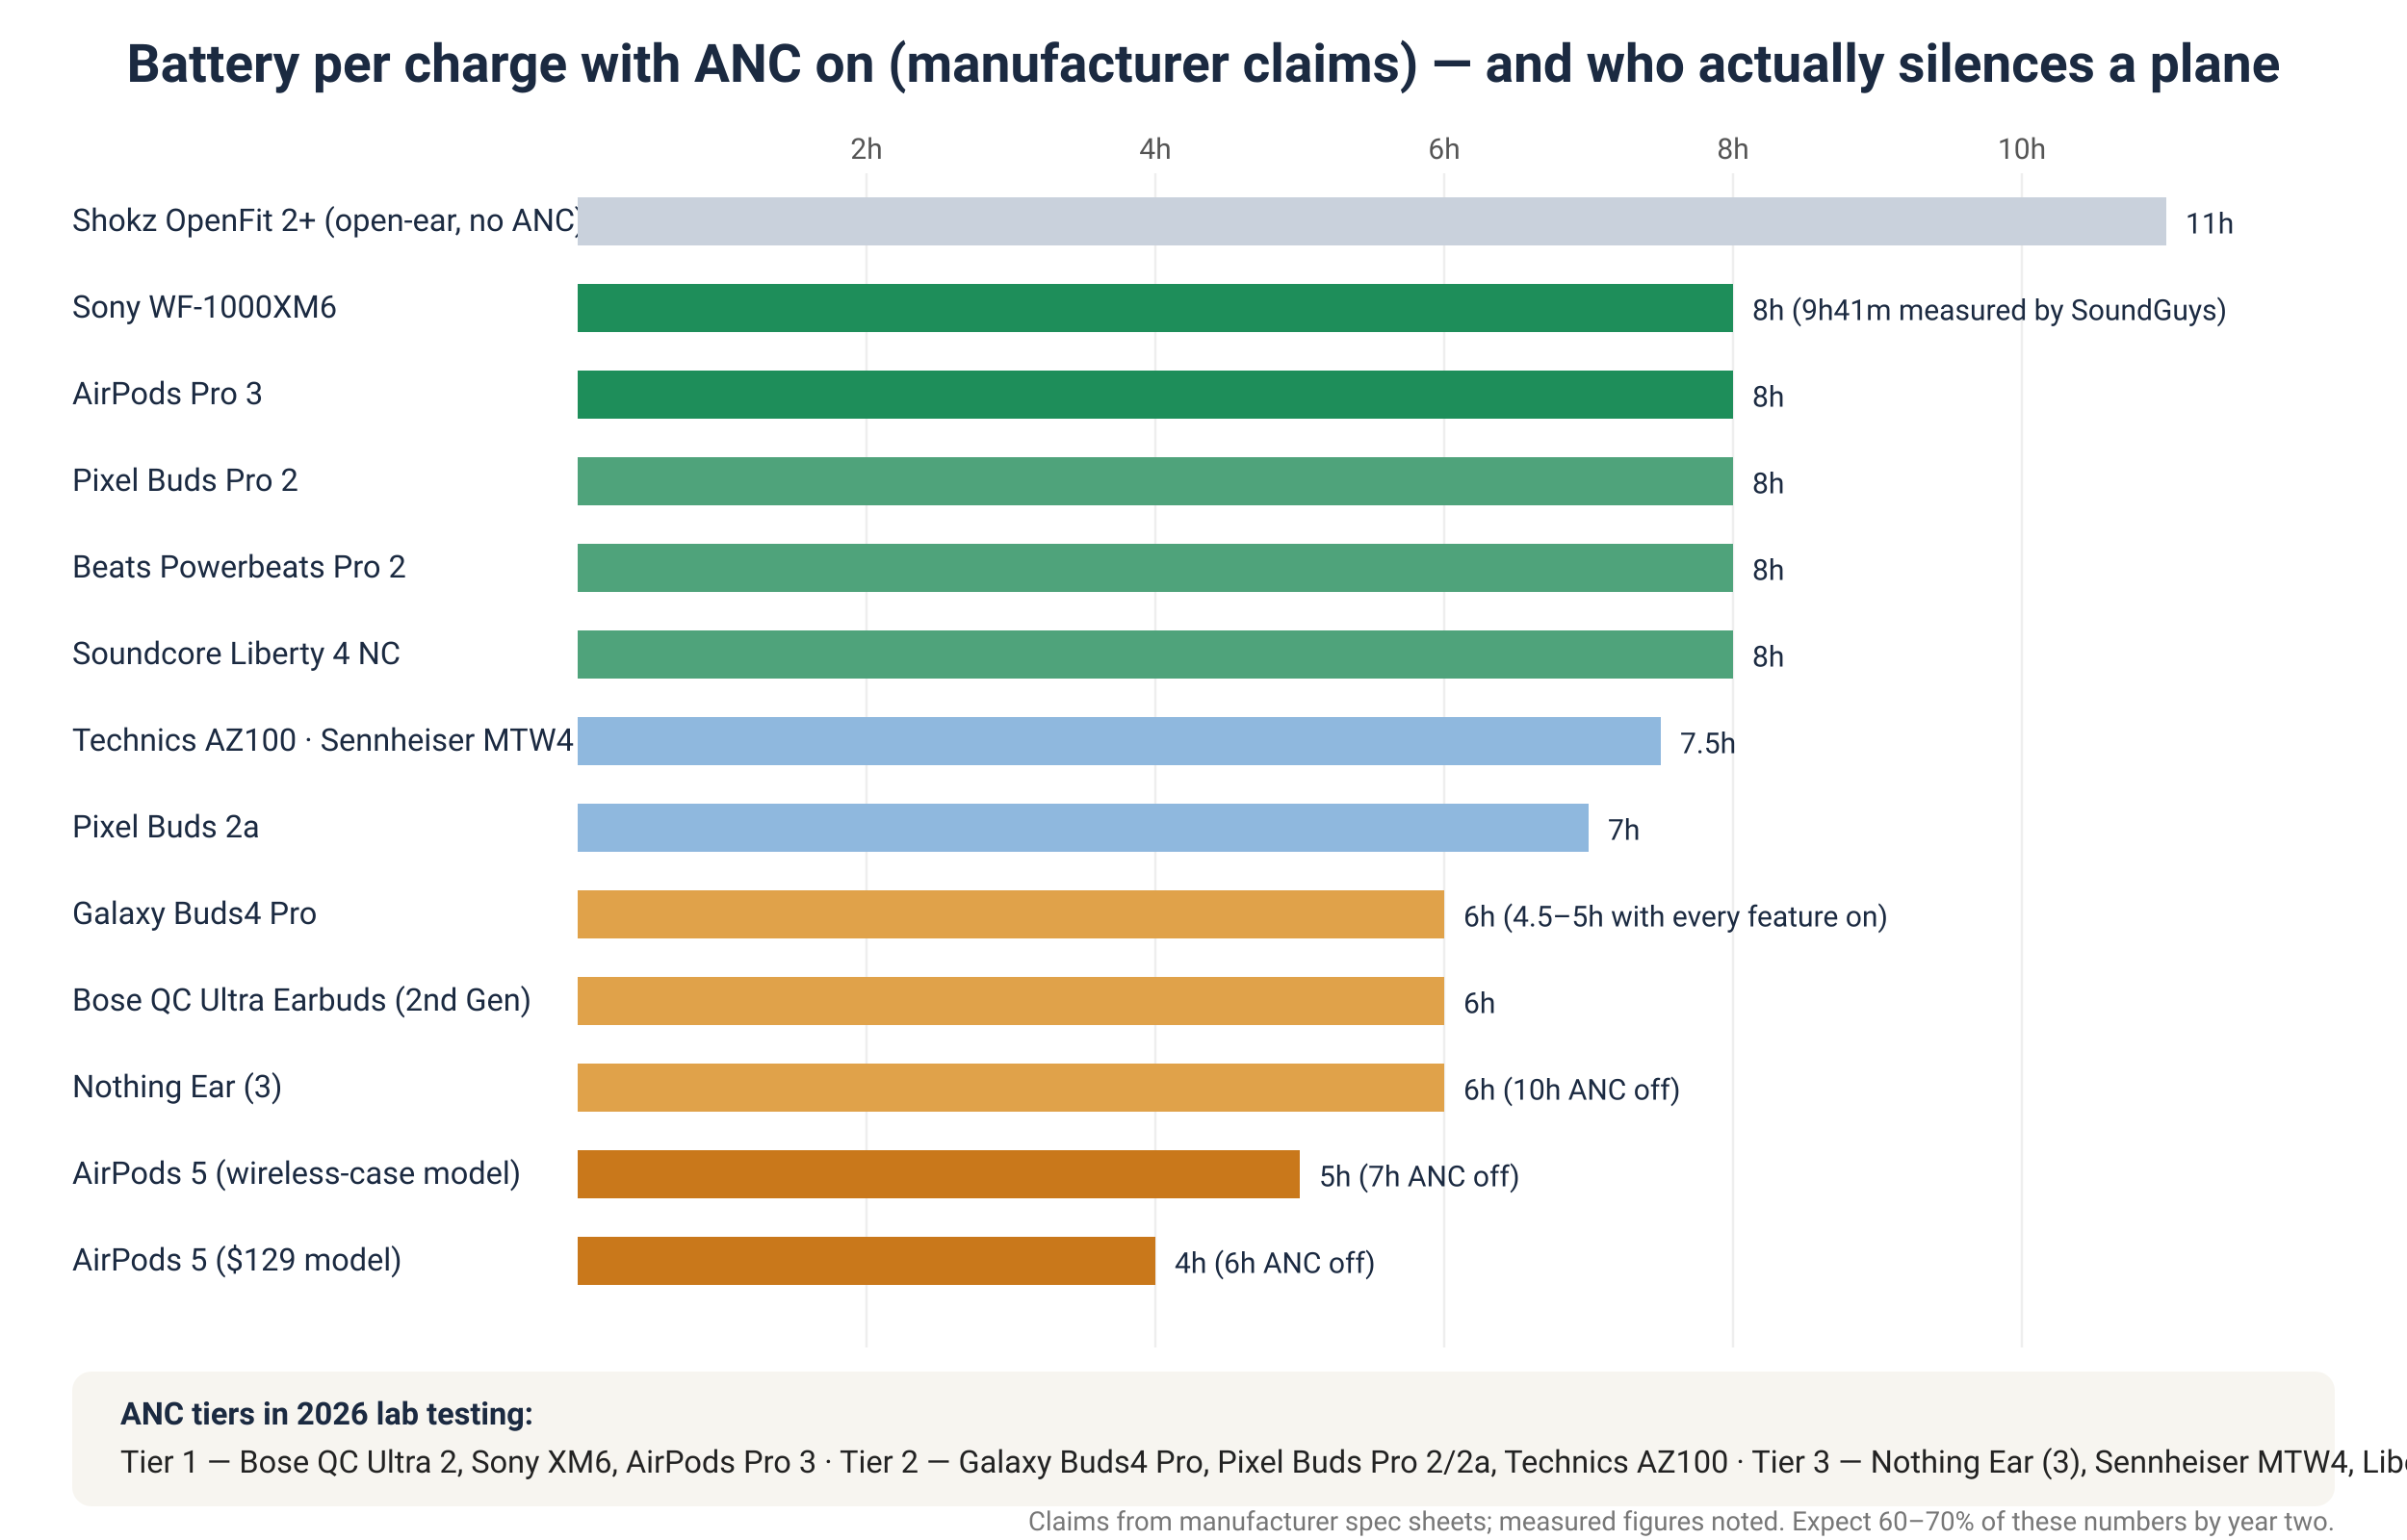
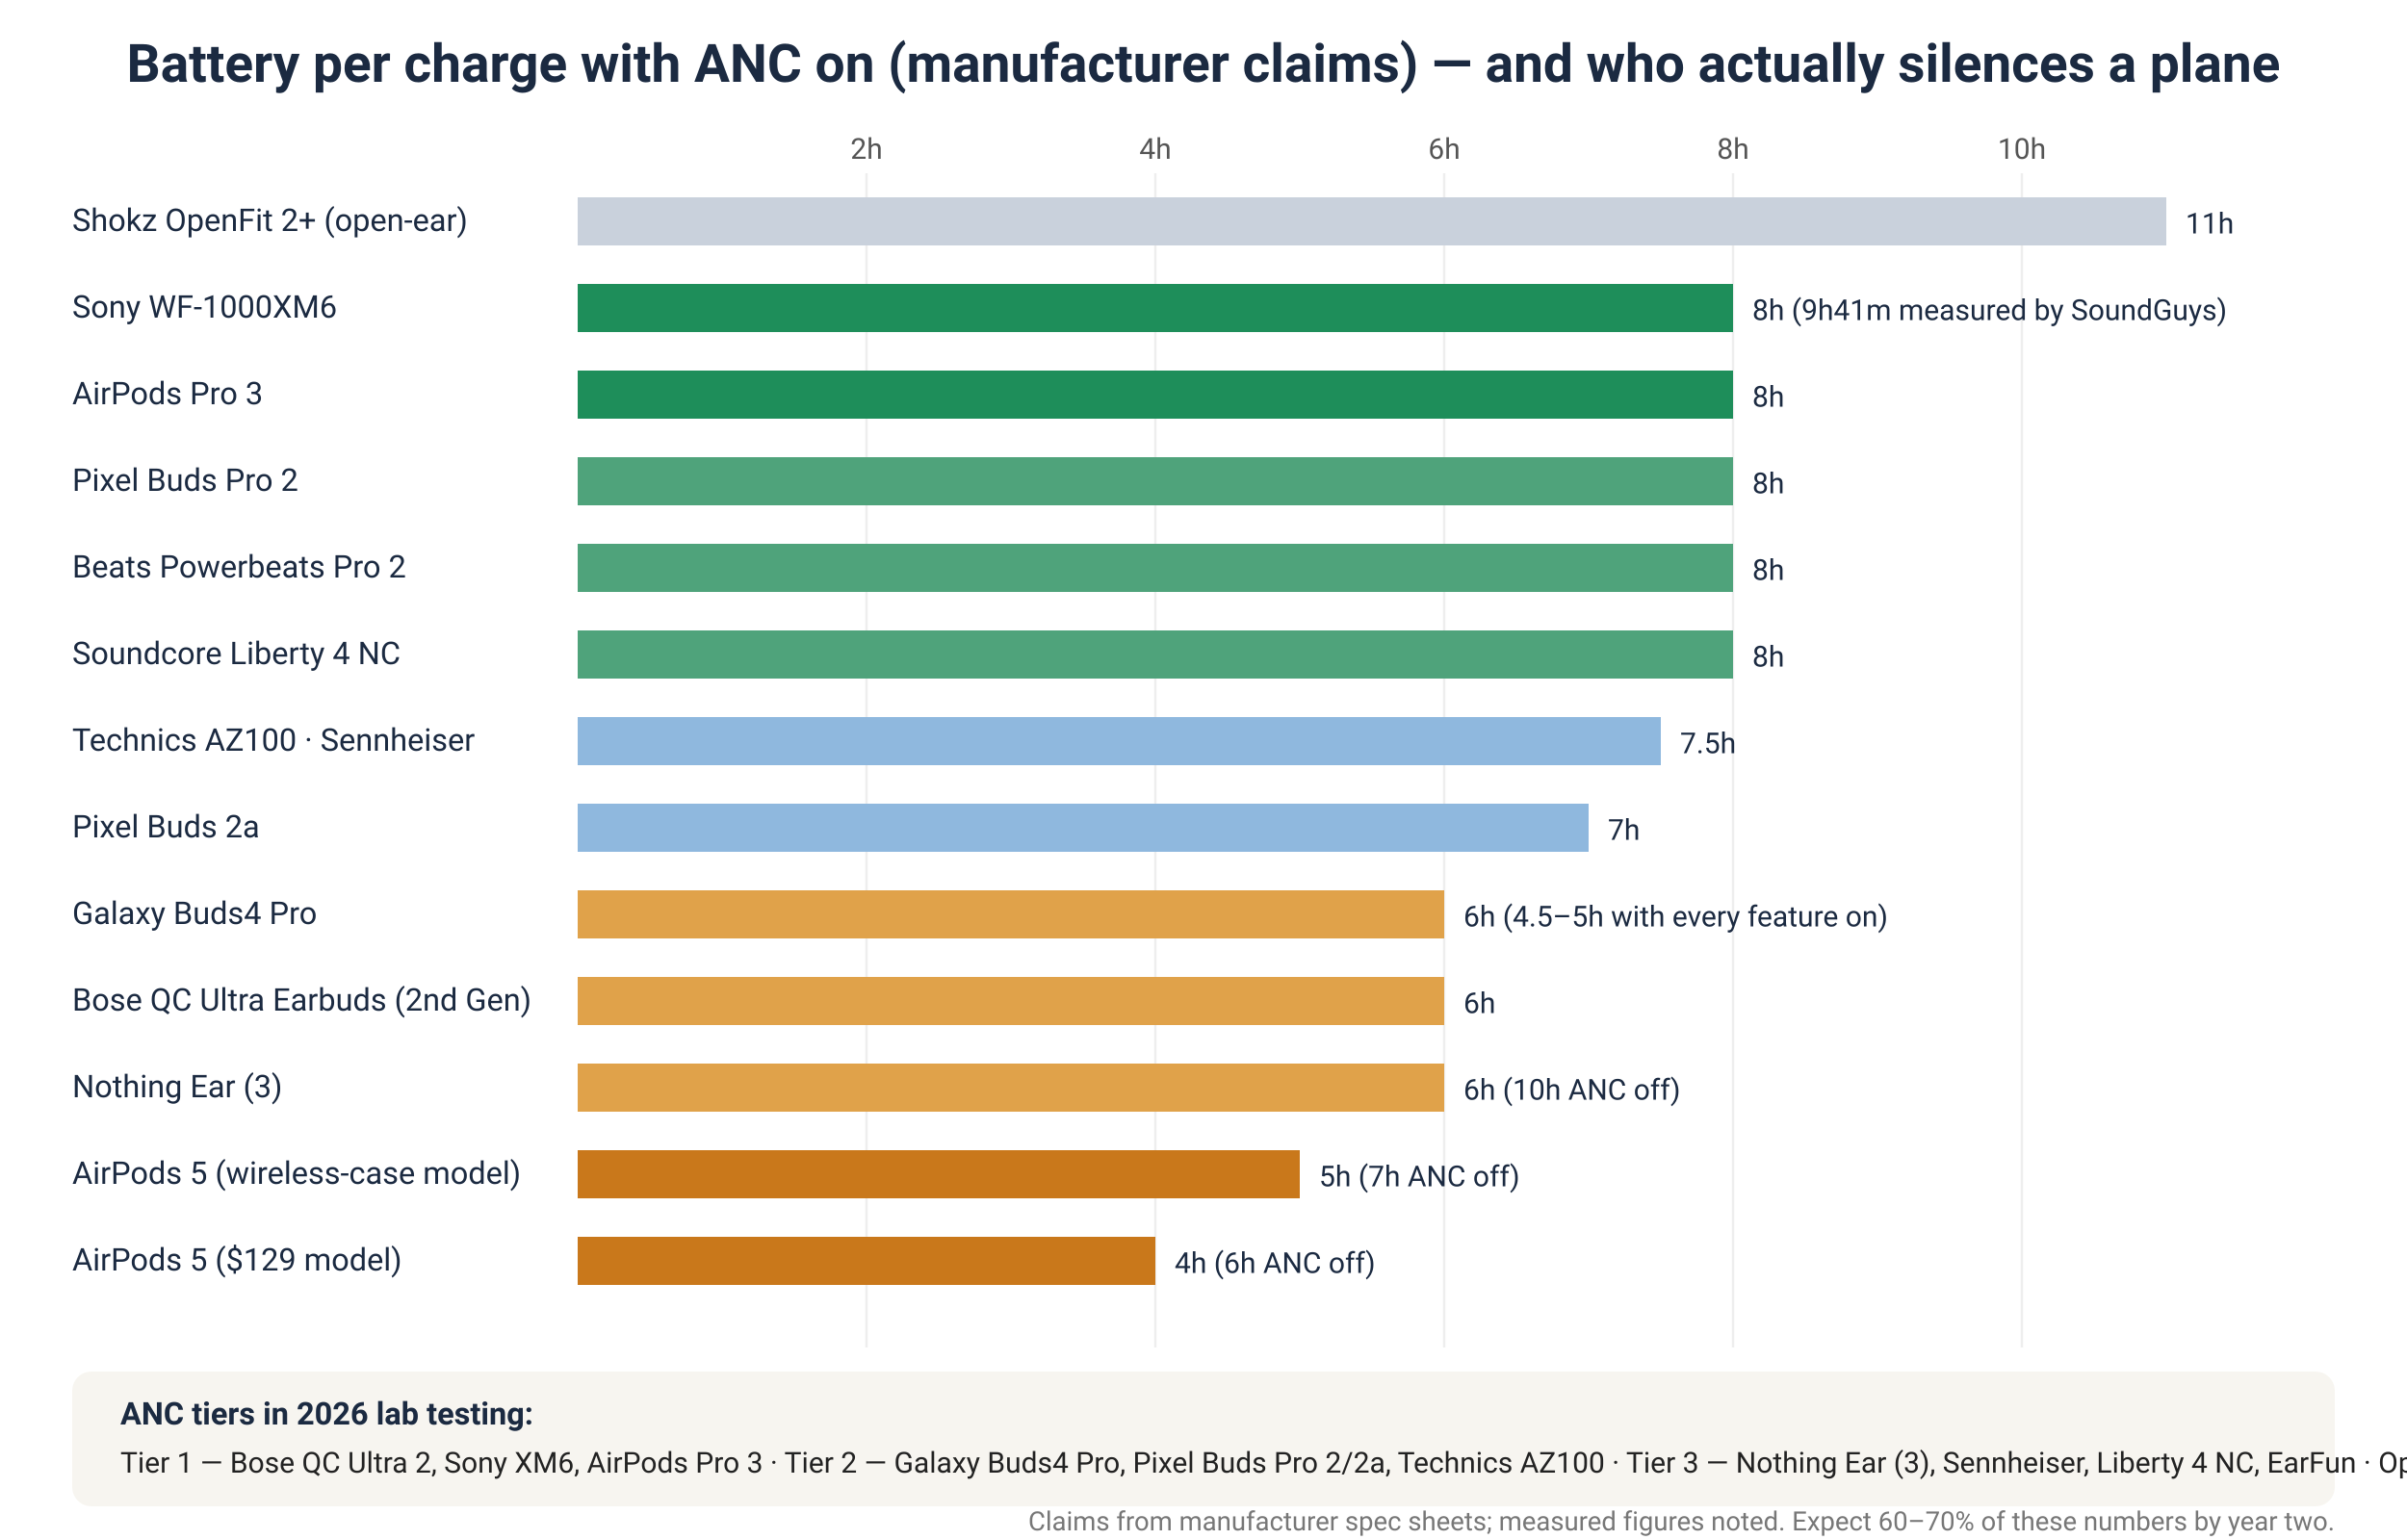
<svg xmlns="http://www.w3.org/2000/svg" viewBox="0 0 1000 640" role="img" aria-label="Battery life with ANC on and noise-cancelling tier for 2026 wireless earbuds">
  <rect width="1000" height="640" fill="#fff" />
  <g font-family="-apple-system,Segoe UI,Roboto,Helvetica,Arial,sans-serif">
    <text x="500" y="34" text-anchor="middle" font-size="22" font-weight="700" fill="#1B2A41">Battery per charge with ANC on (manufacturer claims) — and who actually silences a plane</text>
    <g font-size="12" fill="#555" text-anchor="middle">
      <text x="360" y="66">2h</text>
      <text x="480" y="66">4h</text>
      <text x="600" y="66">6h</text>
      <text x="720" y="66">8h</text>
      <text x="840" y="66">10h</text>
    </g>
    <g stroke="#eee">
      <line x1="360" y1="72" x2="360" y2="560" />
      <line x1="480" y1="72" x2="480" y2="560" />
      <line x1="600" y1="72" x2="600" y2="560" />
      <line x1="720" y1="72" x2="720" y2="560" />
      <line x1="840" y1="72" x2="840" y2="560" />
    </g>
    <g font-size="13" fill="#1B2A41">
-       <text x="30" y="96">Shokz OpenFit 2+ (open-ear, no ANC)</text>
+       <text x="30" y="96">Shokz OpenFit 2+ (open-ear)</text>
      <rect x="240" y="82" width="660" height="20" fill="#C9D1DC" />
      <text x="908" y="97" font-size="12">11h</text>
      <text x="30" y="132">Sony WF-1000XM6</text>
      <rect x="240" y="118" width="480" height="20" fill="#1E8E5A" />
      <text x="728" y="133" font-size="12">8h (9h41m measured by SoundGuys)</text>
      <text x="30" y="168">AirPods Pro 3</text>
      <rect x="240" y="154" width="480" height="20" fill="#1E8E5A" />
      <text x="728" y="169" font-size="12">8h</text>
      <text x="30" y="204">Pixel Buds Pro 2</text>
      <rect x="240" y="190" width="480" height="20" fill="#4FA37B" />
      <text x="728" y="205" font-size="12">8h</text>
      <text x="30" y="240">Beats Powerbeats Pro 2</text>
      <rect x="240" y="226" width="480" height="20" fill="#4FA37B" />
      <text x="728" y="241" font-size="12">8h</text>
      <text x="30" y="276">Soundcore Liberty 4 NC</text>
      <rect x="240" y="262" width="480" height="20" fill="#4FA37B" />
      <text x="728" y="277" font-size="12">8h</text>
-       <text x="30" y="312">Technics AZ100 · Sennheiser MTW4</text>
+       <text x="30" y="312">Technics AZ100 · Sennheiser</text>
      <rect x="240" y="298" width="450" height="20" fill="#8FB8DE" />
      <text x="698" y="313" font-size="12">7.5h</text>
      <text x="30" y="348">Pixel Buds 2a</text>
      <rect x="240" y="334" width="420" height="20" fill="#8FB8DE" />
      <text x="668" y="349" font-size="12">7h</text>
      <text x="30" y="384">Galaxy Buds4 Pro</text>
      <rect x="240" y="370" width="360" height="20" fill="#E0A24A" />
      <text x="608" y="385" font-size="12">6h (4.5–5h with every feature on)</text>
      <text x="30" y="420">Bose QC Ultra Earbuds (2nd Gen)</text>
      <rect x="240" y="406" width="360" height="20" fill="#E0A24A" />
      <text x="608" y="421" font-size="12">6h</text>
      <text x="30" y="456">Nothing Ear (3)</text>
      <rect x="240" y="442" width="360" height="20" fill="#E0A24A" />
      <text x="608" y="457" font-size="12">6h (10h ANC off)</text>
      <text x="30" y="492">AirPods 5 (wireless-case model)</text>
      <rect x="240" y="478" width="300" height="20" fill="#C9781B" />
      <text x="548" y="493" font-size="12">5h (7h ANC off)</text>
      <text x="30" y="528">AirPods 5 ($129 model)</text>
      <rect x="240" y="514" width="240" height="20" fill="#C9781B" />
      <text x="488" y="529" font-size="12">4h (6h ANC off)</text>
    </g>
    <rect x="30" y="570" width="940" height="56" rx="8" fill="#F7F5F0" />
    <text x="50" y="592" font-size="13" fill="#1B2A41" font-weight="700">ANC tiers in 2026 lab testing:</text>
-     <text x="50" y="612" font-size="13" fill="#222">Tier 1 — Bose QC Ultra 2, Sony XM6, AirPods Pro 3  ·  Tier 2 — Galaxy Buds4 Pro, Pixel Buds Pro 2/2a, Technics AZ100  ·  Tier 3 — Nothing Ear (3), Sennheiser MTW4, Liberty 4 NC, EarFun  ·  Open-fit — AirPods 5 (best of its kind)</text>
+     <text x="50" y="612" font-size="12" fill="#222">Tier 1 — Bose QC Ultra 2, Sony XM6, AirPods Pro 3 · Tier 2 — Galaxy Buds4 Pro, Pixel Buds Pro 2/2a, Technics AZ100 · Tier 3 — Nothing Ear (3), Sennheiser, Liberty 4 NC, EarFun · Open-fit — AirPods 5</text>
    <text x="970" y="636" text-anchor="end" font-size="11" fill="#777">Claims from manufacturer spec sheets; measured figures noted. Expect 60–70% of these numbers by year two.</text>
  </g>
</svg>
